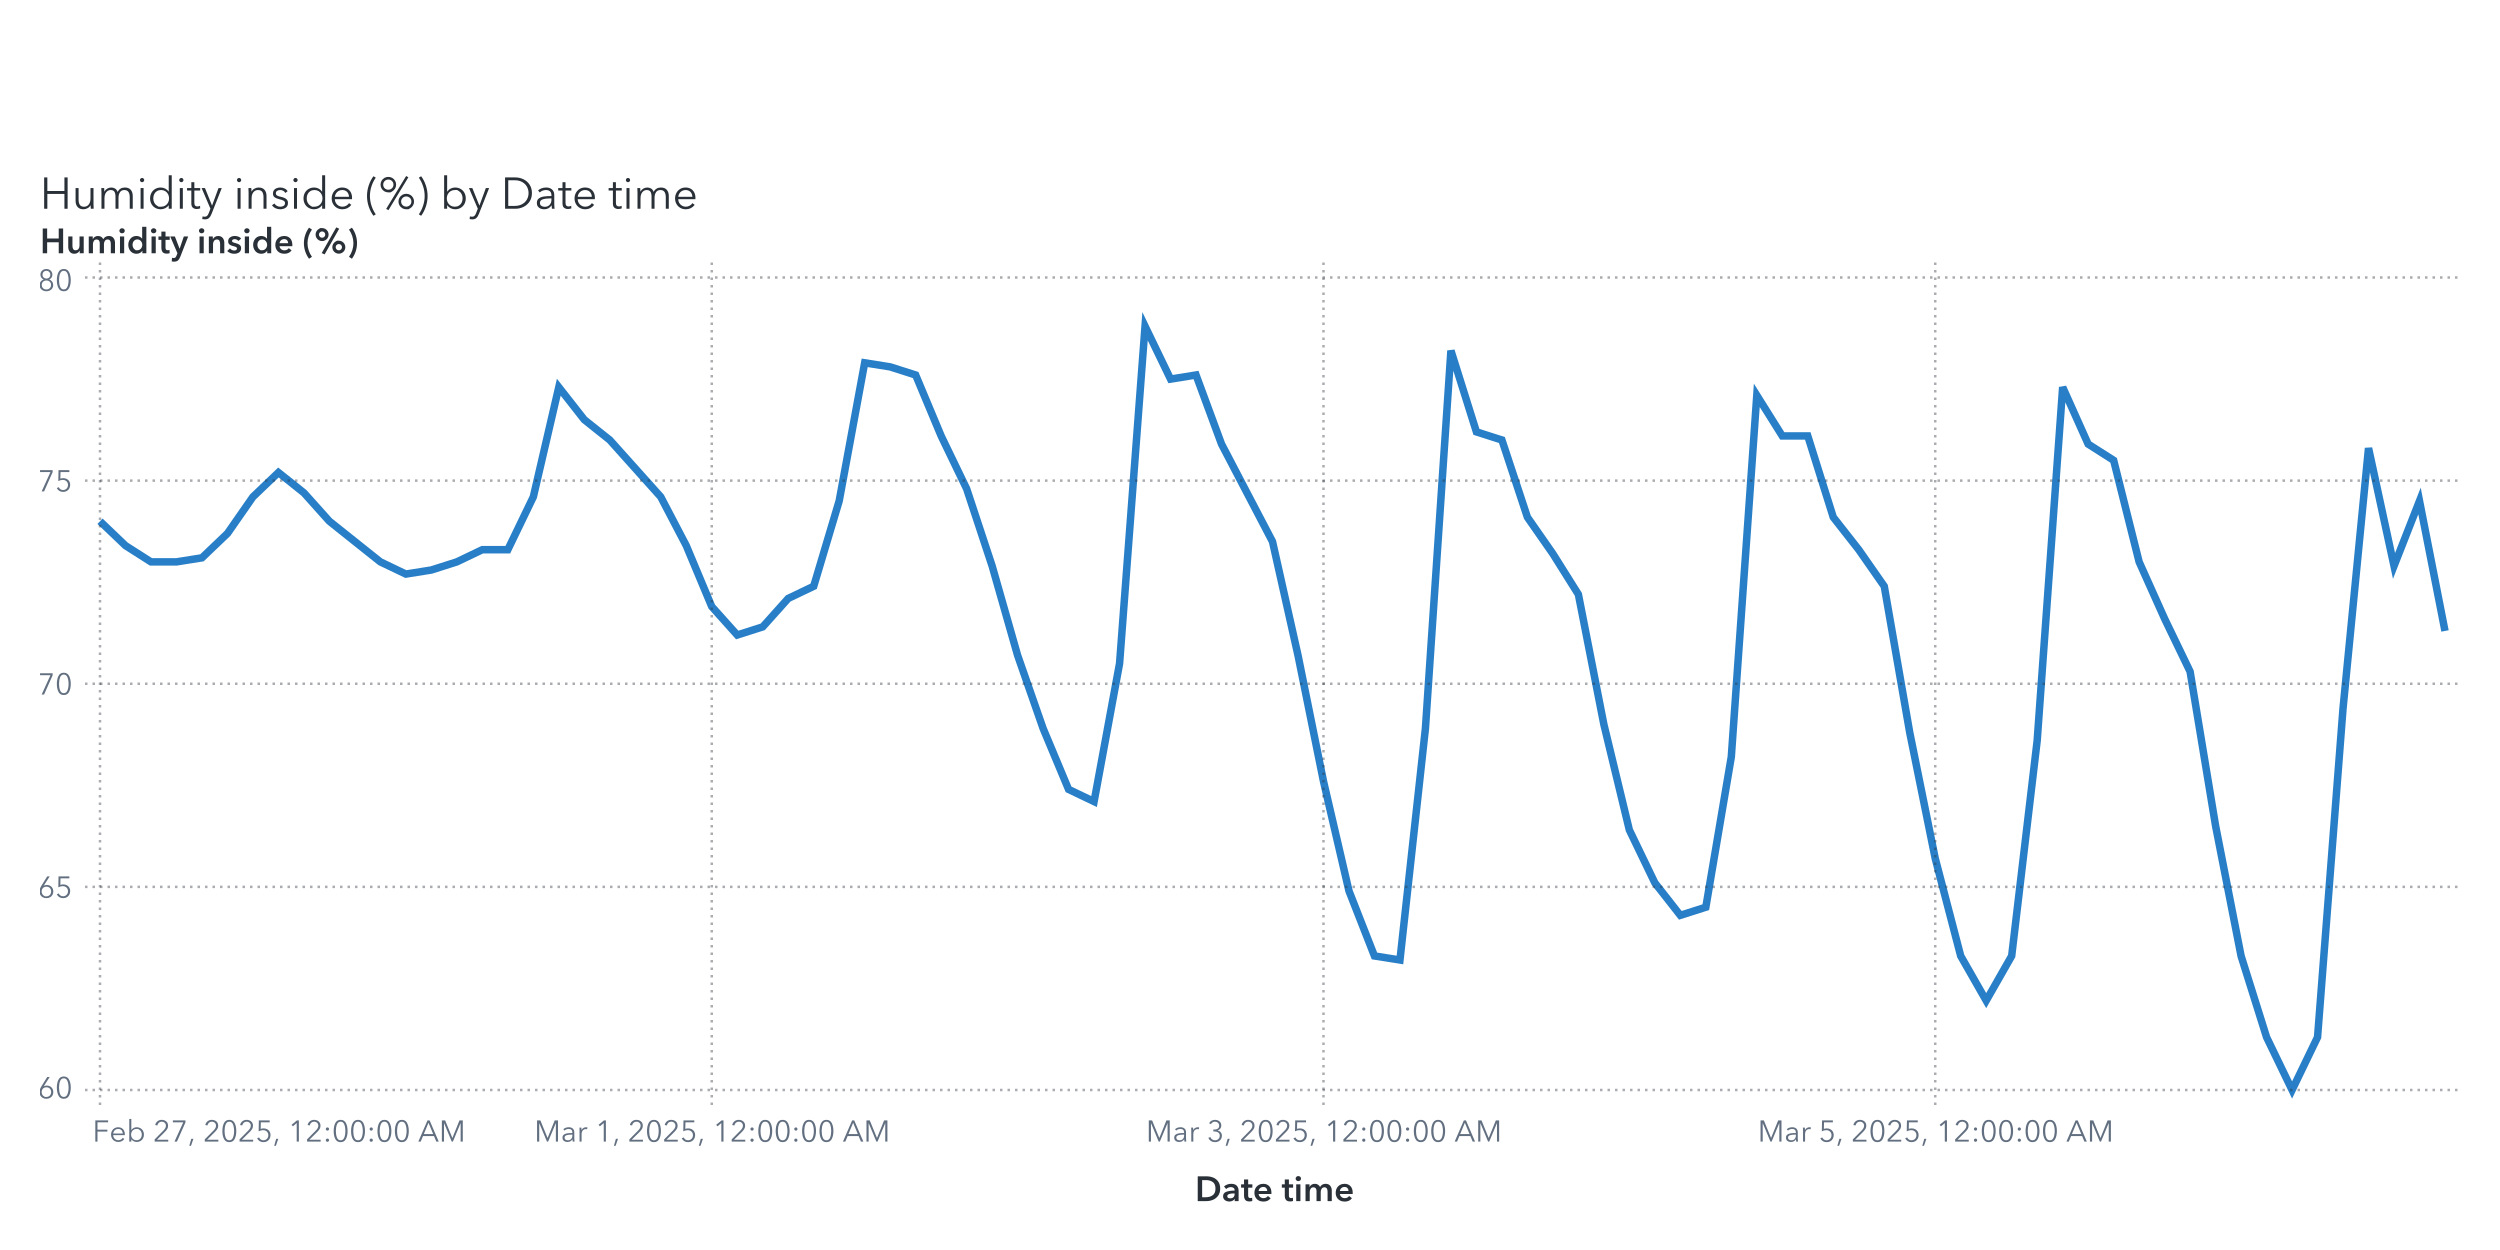
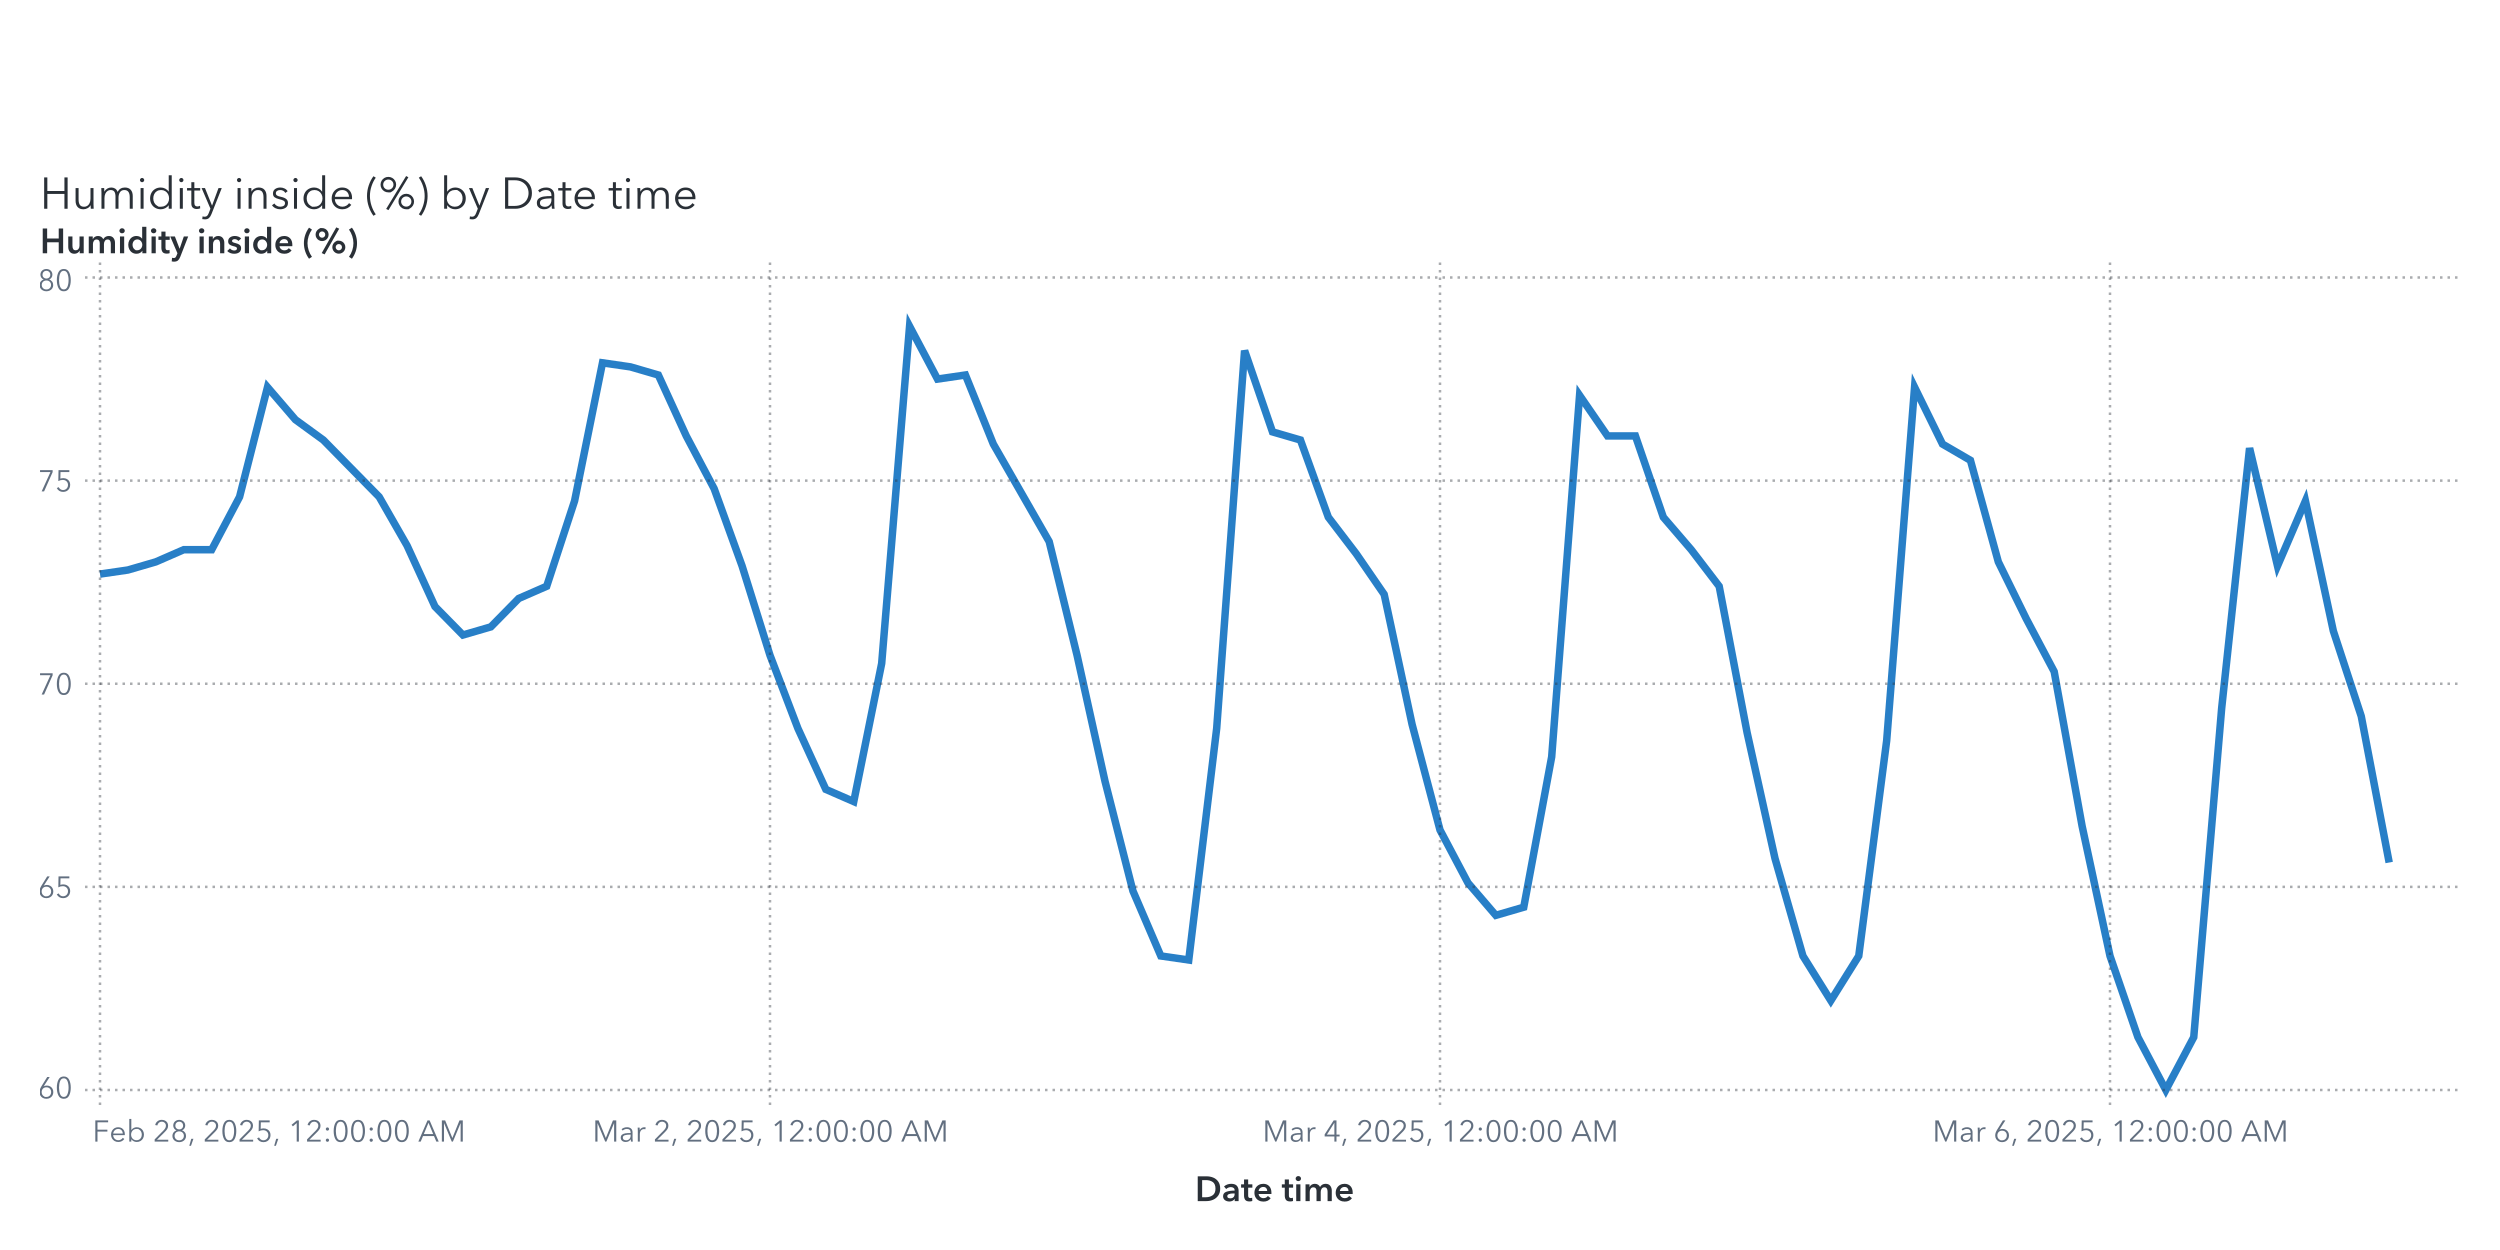
<svg xmlns="http://www.w3.org/2000/svg" xmlns:xlink="http://www.w3.org/1999/xlink" version="1.1" width="1000" height="500" viewBox="0 0 1000 500">
  <rect x="0" y="0" width="1000" height="500" fill="#ffffff">
</rect>
  <g>
    <rect x="0" y="0" rx="5" ry="5" width="1000.0" height="500.0" fill="#ffffff" opacity="0">
</rect>
    <rect x="0" y="0" rx="5" ry="5" width="1000.0" height="500.0" fill="#ffffff" opacity="0">
</rect>
    <rect x="0" y="0" rx="5" ry="5" width="1000.0" height="500.0" fill="#ffffff" opacity="0">
</rect>
    <rect x="0" y="50.0" rx="5" ry="5" width="1000.0" height="450.0" fill="#ffffff" opacity="0">
</rect>
    <g transform=" translate(16.0 -412.0)">
      <g transform="">
        <g fill="#2a3037" stroke="#2a3037" transform="translate(0 495.5) scale(0.0177 -0.0177)">
          <defs>
            <path id="g72/TT0" d="M94.0 708.0 L166.0 708.0 L166.0 401.0 L552.0 401.0 L552.0 708.0 L624.0 708.0 L624.0 0 L552.0 0 L552.0 335.0 L166.0 335.0 L166.0 0 L94.0 0 L94.0 708.0Z">
</path>
          </defs>
          <use x="0" y="0" xlink:href="#g72/TT0" />
          <defs>
            <path id="g117/TT0" d="M426.0 80.0 L424.0 80.0Q 405.0,40.0  359.5,14.0 T 264.0,-12.0 Q 177.0,-12.0  131.5,40.0 T 86.0,181.0  L86.0 468.0 L154.0 468.0 L154.0 209.0Q 154.0,130.0  182.5,87.5 T 281.0,45.0 Q 319.0,45.0  351.0,65.5 T 403.0,127.0 T 423.0,228.0  L423.0 468.0 L491.0 468.0 L491.0 103.0Q 491.0,43.0  495.0,0  L430.0 0Q 426.0,50.0  426.0,80.0 Z">
</path>
          </defs>
          <use x="718.0" y="0" xlink:href="#g117/TT0" />
          <defs>
            <path id="g109/TT0" d="M311.0 480.0Q 356.0,480.0  395.0,458.0 T 455.0,381.0 Q 479.0,429.0  521.0,454.5 T 619.0,480.0 Q 706.0,480.0  751.5,428.0 T 797.0,287.0  L797.0 0 L729.0 0 L729.0 259.0Q 729.0,423.0  608.0,423.0 Q 540.0,423.0  507.5,372.5 T 475.0,249.0  L475.0 0 L407.0 0 L407.0 273.0Q 407.0,347.0  382.5,385.0 T 294.0,423.0 Q 260.0,423.0  228.5,402.5 T 177.5,340.5 T 158.0,240.0  L158.0 0 L90.0 0 L90.0 365.0Q 90.0,425.0  86.0,468.0  L151.0 468.0Q 155.0,418.0  155.0,388.0  L157.0 388.0Q 178.0,429.0  219.5,454.5 T 311.0,480.0 Z">
</path>
          </defs>
          <use x="1299.0" y="0" xlink:href="#g109/TT0" />
          <defs>
            <path id="g105/TT0" d="M125.0 600.0Q 106.0,600.0  91.5,614.0 T 77.0,648.0 Q 77.0,668.0  91.5,682.0 T 125.0,696.0 Q 144.0,696.0  158.5,682.0 T 173.0,648.0 Q 173.0,628.0  158.5,614.0 T 125.0,600.0 Z M159.0 0 L91.0 0 L91.0 468.0 L159.0 468.0 L159.0 0Z">
</path>
          </defs>
          <use x="2182.0" y="0" xlink:href="#g105/TT0" />
          <defs>
            <path id="g100/TT0" d="M298.0 -12.0Q 227.0,-12.0  171.5,20.5 T 86.0,109.0 T 56.0,234.0 Q 56.0,303.0  86.0,359.0 T 171.5,447.5 T 298.0,480.0 Q 350.0,480.0  398.0,455.5 T 475.0,387.0  L477.0 387.0 L477.0 756.0 L545.0 756.0 L545.0 0 L477.0 0 L477.0 79.0 L475.0 79.0Q 446.0,36.0  398.0,12.0 T 298.0,-12.0 Z M305.0 46.0Q 357.0,46.0  398.0,70.5 T 462.0,138.0 T 485.0,234.0 Q 485.0,287.0  462.0,330.0 T 398.0,398.0 T 305.0,423.0 Q 250.0,423.0  210.0,398.0 T 149.0,330.0 T 128.0,234.0 Q 128.0,181.0  149.0,138.5 T 210.0,71.0 T 250.0,46.0 Z">
</path>
          </defs>
          <use x="2432.0" y="0" xlink:href="#g100/TT0" />
          <use x="3069.0" y="0" xlink:href="#g105/TT0" />
          <defs>
            <path id="g116/TT0" d="M169.0 411.0 L169.0 138.0Q 169.0,89.0  187.0,70.5 T 239.0,52.0 Q 268.0,52.0  298.0,67.0  L301.0 8.0Q 264.0,-6.0  221.0,-6.0 Q 173.0,-6.0  137.0,22.0 T 101.0,119.0  L101.0 411.0 L4.0 411.0 L4.0 468.0 L101.0 468.0 L101.0 600.0 L169.0 600.0 L169.0 468.0 L301.0 468.0 L301.0 411.0 L169.0 411.0Z">
</path>
          </defs>
          <use x="3319.0" y="0" xlink:href="#g116/TT0" />
          <defs>
            <path id="g121/TT0" d="M253.0 73.0 L398.0 468.0 L472.0 468.0 L239.0 -121.0Q 216.0,-180.0  182.5,-210.0 T 92.0,-240.0 Q 61.0,-240.0  31.0,-234.0  L38.0 -172.0Q 62.0,-180.0  88.0,-180.0 Q 121.0,-180.0  141.5,-159.5 T 178.0,-97.0  L216.0 1.0 L16.0 468.0 L92.0 468.0 L251.0 73.0 L253.0 73.0Z">
</path>
          </defs>
          <use x="3636.0" y="0" xlink:href="#g121/TT0" />
          <use x="4374.0" y="0" xlink:href="#g105/TT0" />
          <defs>
            <path id="g110/TT0" d="M155.0 388.0 L157.0 388.0Q 176.0,428.0  221.5,454.0 T 317.0,480.0 Q 404.0,480.0  449.5,428.0 T 495.0,287.0  L495.0 0 L427.0 0 L427.0 259.0Q 427.0,338.0  398.5,380.5 T 300.0,423.0 Q 262.0,423.0  230.0,402.5 T 178.0,341.0 T 158.0,240.0  L158.0 0 L90.0 0 L90.0 365.0Q 90.0,425.0  86.0,468.0  L151.0 468.0Q 155.0,418.0  155.0,388.0 Z">
</path>
          </defs>
          <use x="4624.0" y="0" xlink:href="#g110/TT0" />
          <defs>
            <path id="g115/TT0" d="M224.0 423.0Q 183.0,423.0  154.0,404.5 T 125.0,350.0 Q 125.0,318.0  151.0,300.0 T 237.0,270.0 Q 320.0,253.0  359.5,220.0 T 399.0,133.0 Q 399.0,59.0  347.5,23.5 T 223.0,-12.0 Q 167.0,-12.0  118.0,11.0 T 38.0,79.0  L92.0 119.0Q 111.0,87.0  146.5,66.5 T 222.0,46.0 Q 270.0,46.0  301.0,65.5 T 332.0,128.0 Q 332.0,163.0  299.5,182.0 T 194.0,218.0 Q 136.0,232.0  98.0,258.5 T 60.0,344.0 Q 60.0,411.0  108.5,445.5 T 227.0,480.0 Q 277.0,480.0  323.0,457.5 T 391.0,396.0  L339.0 357.0Q 324.0,387.0  293.0,405.0 T 224.0,423.0 Z">
</path>
          </defs>
          <use x="5205.0" y="0" xlink:href="#g115/TT0" />
          <use x="5649.0" y="0" xlink:href="#g105/TT0" />
          <use x="5899.0" y="0" xlink:href="#g100/TT0" />
          <defs>
            <path id="g101/TT0" d="M515.0 216.0 L127.0 216.0Q 128.0,169.0  150.5,130.5 T 212.0,69.0 T 298.0,46.0 Q 347.0,46.0  387.0,69.5 T 448.0,127.0  L499.0 87.0Q 421.0,-12.0  298.0,-12.0 Q 229.0,-12.0  174.0,20.0 T 87.5,108.0 T 56.0,234.0 Q 56.0,303.0  87.0,359.5 T 172.0,448.0 T 292.0,480.0 Q 363.0,480.0  413.5,449.5 T 490.0,366.0 T 516.0,248.0 Q 516.0,228.0  515.0,216.0 Z M292.0 423.0Q 248.0,423.0  211.5,402.0 T 153.0,345.5 T 128.0,270.0  L447.0 270.0Q 444.0,338.0  403.5,380.5 T 292.0,423.0 Z">
</path>
          </defs>
          <use x="6536.0" y="0" xlink:href="#g101/TT0" />
          <defs>
            <path id="g40/TT0" d="M230.0 -126.0 L178.0 -159.0Q 112.0,-72.0  72.0,46.0 T 32.0,288.0 Q 32.0,412.0  72.0,530.0 T 178.0,735.0  L230.0 702.0Q 170.0,618.0  134.0,509.0 T 98.0,288.0 Q 98.0,176.0  134.0,67.0 T 230.0,-126.0 Z">
</path>
          </defs>
          <use x="7358.0" y="0" xlink:href="#g40/TT0" />
          <defs>
            <path id="g37/TT0" d="M217.0 -31.0 L165.0 -4.0 L616.0 739.0 L667.0 712.0 L217.0 -31.0Z M214.0 370.0Q 165.0,370.0  125.0,393.5 T 61.5,457.0 T 38.0,545.0 Q 38.0,593.0  61.5,633.0 T 125.0,696.5 T 214.0,720.0 Q 263.0,720.0  303.0,696.5 T 366.5,633.0 T 390.0,545.0 Q 390.0,497.0  366.5,457.0 T 303.0,393.5 T 263.0,370.0 Z M214.0 660.0Q 166.0,660.0  132.0,627.0 T 98.0,545.0 Q 98.0,496.0  132.0,463.0 T 214.0,430.0 Q 262.0,430.0  296.0,463.0 T 330.0,545.0 Q 330.0,594.0  296.0,627.0 T 214.0,660.0 Z M619.0 -12.0Q 570.0,-12.0  530.0,11.5 T 466.5,75.0 T 443.0,163.0 Q 443.0,211.0  466.5,251.0 T 530.0,314.5 T 619.0,338.0 Q 668.0,338.0  708.0,314.5 T 771.5,251.0 T 795.0,163.0 Q 795.0,115.0  771.5,75.0 T 708.0,11.5 T 668.0,-12.0 Z M619.0 278.0Q 571.0,278.0  537.0,245.0 T 503.0,163.0 Q 503.0,114.0  537.0,81.0 T 619.0,48.0 Q 667.0,48.0  701.0,81.0 T 735.0,163.0 Q 735.0,212.0  701.0,245.0 T 619.0,278.0 Z">
</path>
          </defs>
          <use x="7658.0" y="0" xlink:href="#g37/TT0" />
          <defs>
            <path id="g41/TT0" d="M70.0 702.0 L122.0 735.0Q 188.0,648.0  228.0,530.0 T 268.0,288.0 Q 268.0,164.0  228.0,46.0 T 122.0,-159.0  L70.0 -126.0Q 130.0,-42.0  166.0,67.0 T 202.0,288.0 Q 202.0,400.0  166.0,509.0 T 70.0,702.0 Z">
</path>
          </defs>
          <use x="8491.0" y="0" xlink:href="#g41/TT0" />
          <defs>
            <path id="g98/TT0" d="M160.0 0 L92.0 0 L92.0 756.0 L160.0 756.0 L160.0 387.0 L162.0 387.0Q 191.0,431.0  239.0,455.5 T 339.0,480.0 Q 410.0,480.0  465.5,447.5 T 551.0,359.0 T 581.0,234.0 Q 581.0,165.0  551.0,109.0 T 465.5,20.5 T 339.0,-12.0 Q 287.0,-12.0  239.0,12.0 T 162.0,79.0  L160.0 79.0 L160.0 0Z M332.0 423.0Q 280.0,423.0  239.0,398.0 T 175.0,330.0 T 152.0,234.0 Q 152.0,181.0  175.0,138.0 T 239.0,70.5 T 332.0,46.0 Q 387.0,46.0  427.0,71.0 T 488.0,138.5 T 509.0,234.0 Q 509.0,287.0  488.0,330.0 T 427.0,398.0 T 387.0,423.0 Z">
</path>
          </defs>
          <use x="9041.0" y="0" xlink:href="#g98/TT0" />
          <use x="9678.0" y="0" xlink:href="#g121/TT0" />
          <defs>
            <path id="g68/TT0" d="M329.0 708.0Q 421.0,708.0  507.0,667.5 T 647.0,546.5 T 701.0,354.0 Q 701.0,242.0  647.0,161.5 T 507.0,40.5 T 329.0,0  L94.0 0 L94.0 708.0 L329.0 708.0Z M309.0 64.0Q 411.0,64.0  482.5,105.0 T 589.5,212.0 T 625.0,354.0 Q 625.0,430.0  589.5,496.0 T 482.5,603.0 T 309.0,644.0  L166.0 644.0 L166.0 64.0 L309.0 64.0Z">
</path>
          </defs>
          <use x="10416.0" y="0" xlink:href="#g68/TT0" />
          <defs>
            <path id="g97/TT0" d="M260.0 423.0Q 220.0,423.0  183.0,408.0 T 121.0,368.0  L83.0 413.0Q 113.0,443.0  161.0,461.5 T 267.0,480.0 Q 347.0,480.0  398.0,436.0 T 449.0,310.0  L449.0 105.0Q 449.0,42.0  457.0,0  L396.0 0Q 389.0,40.0  389.0,76.0  L387.0 76.0Q 355.0,30.0  314.5,9.0 T 217.0,-12.0 Q 178.0,-12.0  141.0,2.5 T 79.5,49.0 T 55.0,130.0 Q 55.0,198.0  99.0,232.0 T 212.5,276.5 T 385.0,287.0  L385.0 302.0Q 385.0,362.0  353.0,392.5 T 260.0,423.0 Z M125.0 133.0Q 125.0,87.0  157.0,65.5 T 235.0,44.0 Q 304.0,44.0  344.5,89.0 T 385.0,199.0  L385.0 234.0 L365.0 234.0Q 259.0,234.0  192.0,213.5 T 125.0,133.0 Z">
</path>
          </defs>
          <use x="11173.0" y="0" xlink:href="#g97/TT0" />
          <use x="11707.0" y="0" xlink:href="#g116/TT0" />
          <use x="12024.0" y="0" xlink:href="#g101/TT0" />
          <use x="12846.0" y="0" xlink:href="#g116/TT0" />
          <use x="13163.0" y="0" xlink:href="#g105/TT0" />
          <use x="13413.0" y="0" xlink:href="#g109/TT0" />
          <use x="14296.0" y="0" xlink:href="#g101/TT0" />
        </g>
        <text x="0" y="495.5" font-size="13.3pt" font-family="Avenir Next for SAS" fill="#2a3037" opacity="0">
Humidity inside (%) by Date time</text>
      </g>
    </g>
    <g transform=" translate(16.0 -16.0)">
      <defs>
        <clipPath id="ClipPath0">
          <rect x="18" y="118" width="953" height="340">
</rect>
        </clipPath>
      </defs>
      <g clip-path="url(#ClipPath0)">
        <defs>
          <clipPath id="ClipPath1">
            <rect x="18" y="120" width="951" height="338">
</rect>
          </clipPath>
        </defs>
        <g clip-path="url(#ClipPath1)">
-           <polyline id="Polyline_6" points="24.0,224.5  34.2,234.25  44.39,240.75  54.59,240.75  64.78,239.13  74.98,229.38  85.17,214.75  95.37,205.0  105.57,213.13  115.76,224.5  125.96,232.63  136.15,240.75  146.35,245.63  156.54,244.0  166.74,240.75  176.93,235.88  187.13,235.88  197.33,214.75  207.52,170.88  217.72,183.88  227.91,192.0  238.11,203.38  248.3,214.75  258.5,234.25  268.7,258.63  278.89,270.0  289.09,266.75  299.28,255.38  309.48,250.5  319.67,216.38  329.87,161.13  340.07,162.75  350.26,166.0  360.46,190.38  370.65,211.5  380.85,242.38  391.04,278.13  401.24,307.38  411.43,331.75  421.63,336.63  431.83,281.38  442.02,146.5  452.22,167.63  462.41,166.0  472.61,193.63  482.8,213.13  493.0,232.63  503.2,278.13  513.39,328.5  523.59,372.38  533.78,398.38  543.98,400.0  554.17,307.38  564.37,156.25  574.57,188.75  584.76,192.0  594.96,222.88  605.15,237.5  615.35,253.75  625.54,305.75  635.74,348.0  645.93,369.13  656.13,382.13  666.33,378.88  676.52,318.75  686.72,174.13  696.91,190.38  707.11,190.38  717.3,222.88  727.5,235.88  737.7,250.5  747.89,309.0  758.09,359.38  768.28,398.38  778.48,416.25  788.67,398.38  798.87,312.25  809.07,170.88  819.26,193.63  829.46,200.13  839.65,240.75  849.85,263.5  860.04,284.63  870.24,346.38  880.43,398.38  890.63,430.88  900.83,452.0  911.02,430.88  921.22,299.25  931.41,195.25  941.61,242.38  951.8,216.38  962.0,268.38 " fill="none" stroke="#287fc7" stroke-width="3.0">
+           <polyline id="Polyline_6" points="24.0,245.63  35.17,244.0  46.33,240.75  57.5,235.88  68.67,235.88  79.83,214.75  91.0,170.88  102.17,183.88  113.33,192.0  124.5,203.38  135.67,214.75  146.83,234.25  158.0,258.63  169.17,270.0  180.33,266.75  191.5,255.38  202.67,250.5  213.83,216.38  225.0,161.13  236.17,162.75  247.33,166.0  258.5,190.38  269.67,211.5  280.83,242.38  292.0,278.13  303.17,307.38  314.33,331.75  325.5,336.63  336.67,281.38  347.83,146.5  359.0,167.63  370.17,166.0  381.33,193.63  392.5,213.13  403.67,232.63  414.83,278.13  426.0,328.5  437.17,372.38  448.33,398.38  459.5,400.0  470.67,307.38  481.83,156.25  493.0,188.75  504.17,192.0  515.33,222.88  526.5,237.5  537.67,253.75  548.83,305.75  560.0,348.0  571.17,369.13  582.33,382.13  593.5,378.88  604.67,318.75  615.83,174.13  627.0,190.38  638.17,190.38  649.33,222.88  660.5,235.88  671.67,250.5  682.83,309.0  694.0,359.38  705.17,398.38  716.33,416.25  727.5,398.38  738.67,312.25  749.83,170.88  761.0,193.63  772.17,200.13  783.33,240.75  794.5,263.5  805.67,284.63  816.83,346.38  828.0,398.38  839.17,430.88  850.33,452.0  861.5,430.88  872.67,299.25  883.83,195.25  895.0,242.38  906.17,216.38  917.33,268.38  928.5,302.5  939.67,361.0 " fill="none" stroke="#287fc7" stroke-width="3.0">
</polyline>
        </g>
        <path d="M18.0 452.0L969.0 452.0" stroke="#2a3037" stroke-dasharray="1,2" fill="none" opacity="0.4">
</path>
        <path d="M18.0 370.75L969.0 370.75" stroke="#2a3037" stroke-dasharray="1,2" fill="none" opacity="0.4">
</path>
        <path d="M18.0 289.5L969.0 289.5" stroke="#2a3037" stroke-dasharray="1,2" fill="none" opacity="0.4">
</path>
        <path d="M18.0 208.25L969.0 208.25" stroke="#2a3037" stroke-dasharray="1,2" fill="none" opacity="0.4">
</path>
        <path d="M18.0 127.0L969.0 127.0" stroke="#2a3037" stroke-dasharray="1,2" fill="none" opacity="0.4">
</path>
        <path d="M24.0 458.0L24.0 120.0" stroke="#2a3037" stroke-dasharray="1,2" fill="none" opacity="0.4">
</path>
-         <path d="M268.7 458.0L268.7 120.0" stroke="#2a3037" stroke-dasharray="1,2" fill="none" opacity="0.4">
- </path>
-         <path d="M513.39 458.0L513.39 120.0" stroke="#2a3037" stroke-dasharray="1,2" fill="none" opacity="0.4">
- </path>
-         <path d="M758.09 458.0L758.09 120.0" stroke="#2a3037" stroke-dasharray="1,2" fill="none" opacity="0.4">
+         <path d="M292.0 458.0L292.0 120.0" stroke="#2a3037" stroke-dasharray="1,2" fill="none" opacity="0.4">
+ </path>
+         <path d="M560.0 458.0L560.0 120.0" stroke="#2a3037" stroke-dasharray="1,2" fill="none" opacity="0.4">
+ </path>
+         <path d="M828.0 458.0L828.0 120.0" stroke="#2a3037" stroke-dasharray="1,2" fill="none" opacity="0.4">
</path>
      </g>
      <defs>
        <clipPath id="ClipPath2">
          <rect x="0" y="121" width="18" height="337">
</rect>
        </clipPath>
      </defs>
      <g clip-path="url(#ClipPath2)">
        <g fill="#626f80" stroke="#626f80" transform="translate(-0.92 455.3) scale(0.012 -0.012)">
          <defs>
            <path id="g54/TT0" d="M203.0 397.0Q 218.0,409.0  247.0,416.0 T 304.0,423.0 Q 365.0,423.0  414.5,395.5 T 492.0,318.0 T 520.0,205.0 Q 520.0,140.0  490.5,89.5 T 408.5,10.5 T 290.0,-18.0 Q 224.0,-18.0  171.5,10.5 T 89.5,89.5 T 60.0,205.0 Q 60.0,255.0  77.0,301.5 T 124.0,397.0  L317.0 708.0 L400.0 708.0 L201.0 399.0 L203.0 397.0Z M290.0 43.0Q 336.0,43.0  372.0,64.0 T 428.0,122.0 T 448.0,205.0 Q 448.0,275.0  405.0,320.0 T 290.0,365.0 Q 218.0,365.0  175.0,320.0 T 132.0,205.0 Q 132.0,159.0  152.0,122.0 T 208.0,64.0 T 244.0,43.0 Z">
</path>
          </defs>
          <use x="0" y="0" xlink:href="#g54/TT0" />
          <defs>
            <path id="g48/TT0" d="M522.0 353.0Q 522.0,195.0  467.0,88.5 T 290.0,-18.0 Q 167.0,-18.0  112.5,88.5 T 58.0,353.0 Q 58.0,512.0  112.5,619.0 T 290.0,726.0 Q 412.0,726.0  467.0,618.5 T 522.0,353.0 Z M131.0 353.0Q 131.0,226.0  167.5,135.0 T 290.0,44.0 Q 375.0,44.0  412.0,135.5 T 449.0,353.0 Q 449.0,480.0  412.0,572.5 T 290.0,665.0 Q 204.0,665.0  167.5,573.0 T 131.0,353.0 Z">
</path>
          </defs>
          <use x="580.0" y="0" xlink:href="#g48/TT0" />
        </g>
-         <text id="Text_101" x="13.0" y="455.3" font-size="9.0pt" font-family="Avenir Next for SAS" fill="#626f80" text-anchor="end" opacity="0">
+         <text id="Text_91" x="13.0" y="455.3" font-size="9.0pt" font-family="Avenir Next for SAS" fill="#626f80" text-anchor="end" opacity="0">
60</text>
        <g fill="#626f80" stroke="#626f80" transform="translate(-0.92 375.05) scale(0.012 -0.012)">
          <use x="0" y="0" xlink:href="#g54/TT0" />
          <defs>
            <path id="g53/TT0" d="M180.0 644.0 L175.0 425.0Q 219.0,441.0  273.0,441.0 Q 339.0,441.0  391.5,413.0 T 473.5,334.5 T 503.0,219.0 Q 503.0,151.0  473.5,97.0 T 390.5,12.5 T 268.0,-18.0 Q 194.0,-18.0  140.0,16.0 T 56.0,111.0  L121.0 140.0Q 140.0,96.0  179.0,70.0 T 264.0,44.0 Q 311.0,44.0  349.0,66.0 T 408.5,126.5 T 430.0,212.0 Q 430.0,289.0  380.5,335.5 T 254.0,382.0 Q 180.0,382.0  107.0,343.0  L114.0 708.0 L475.0 708.0 L475.0 644.0 L180.0 644.0Z">
</path>
          </defs>
          <use x="580.0" y="0" xlink:href="#g53/TT0" />
        </g>
-         <text id="Text_102" x="13.0" y="375.05" font-size="9.0pt" font-family="Avenir Next for SAS" fill="#626f80" text-anchor="end" opacity="0">
+         <text id="Text_92" x="13.0" y="375.05" font-size="9.0pt" font-family="Avenir Next for SAS" fill="#626f80" text-anchor="end" opacity="0">
65</text>
        <g fill="#626f80" stroke="#626f80" transform="translate(-0.92 293.8) scale(0.012 -0.012)">
          <defs>
            <path id="g55/TT0" d="M498.0 642.0 L213.0 0 L132.0 0 L425.0 644.0 L78.0 644.0 L78.0 708.0 L498.0 708.0 L498.0 642.0Z">
</path>
          </defs>
          <use x="0" y="0" xlink:href="#g55/TT0" />
          <use x="580.0" y="0" xlink:href="#g48/TT0" />
        </g>
-         <text id="Text_103" x="13.0" y="293.8" font-size="9.0pt" font-family="Avenir Next for SAS" fill="#626f80" text-anchor="end" opacity="0">
+         <text id="Text_93" x="13.0" y="293.8" font-size="9.0pt" font-family="Avenir Next for SAS" fill="#626f80" text-anchor="end" opacity="0">
70</text>
        <g fill="#626f80" stroke="#626f80" transform="translate(-0.92 212.55) scale(0.012 -0.012)">
          <use x="0" y="0" xlink:href="#g55/TT0" />
          <use x="580.0" y="0" xlink:href="#g53/TT0" />
        </g>
-         <text id="Text_104" x="13.0" y="212.55" font-size="9.0pt" font-family="Avenir Next for SAS" fill="#626f80" text-anchor="end" opacity="0">
+         <text id="Text_94" x="13.0" y="212.55" font-size="9.0pt" font-family="Avenir Next for SAS" fill="#626f80" text-anchor="end" opacity="0">
75</text>
        <g fill="#626f80" stroke="#626f80" transform="translate(-0.92 132.3) scale(0.012 -0.012)">
          <defs>
            <path id="g56/TT0" d="M517.0 186.0Q 517.0,126.0  486.0,79.5 T 403.0,7.5 T 290.0,-18.0 Q 229.0,-18.0  177.0,7.5 T 94.0,79.5 T 63.0,186.0 Q 63.0,256.0  100.5,306.5 T 197.0,375.0  L197.0 377.0Q 150.0,393.0  120.0,437.5 T 90.0,537.0 Q 90.0,593.0  117.0,636.0 T 190.0,702.5 T 290.0,726.0 Q 344.0,726.0  390.0,702.5 T 463.0,636.0 T 490.0,537.0 Q 490.0,482.0  460.0,437.5 T 383.0,377.0  L383.0 375.0Q 442.0,358.0  479.5,307.0 T 517.0,186.0 Z M290.0 406.0Q 345.0,406.0  382.5,442.0 T 420.0,533.0 Q 420.0,590.0  383.0,627.5 T 290.0,665.0 Q 234.0,665.0  197.0,627.5 T 160.0,533.0 Q 160.0,478.0  197.5,442.0 T 290.0,406.0 Z M290.0 43.0Q 359.0,43.0  402.0,86.0 T 445.0,194.0 Q 445.0,258.0  402.0,300.0 T 290.0,342.0 Q 221.0,342.0  178.0,300.0 T 135.0,194.0 Q 135.0,129.0  178.0,86.0 T 290.0,43.0 Z">
</path>
          </defs>
          <use x="0" y="0" xlink:href="#g56/TT0" />
          <use x="580.0" y="0" xlink:href="#g48/TT0" />
        </g>
-         <text id="Text_105" x="13.0" y="132.3" font-size="9.0pt" font-family="Avenir Next for SAS" fill="#626f80" text-anchor="end" opacity="0">
+         <text id="Text_95" x="13.0" y="132.3" font-size="9.0pt" font-family="Avenir Next for SAS" fill="#626f80" text-anchor="end" opacity="0">
80</text>
      </g>
      <g fill="#2a3037" stroke="#2a3037" transform="translate(0 117.31) scale(0.014 -0.014)">
        <defs>
          <path id="g72/TT1" d="M78.0 708.0 L204.0 708.0 L204.0 422.0 L535.0 422.0 L535.0 708.0 L661.0 708.0 L661.0 0 L535.0 0 L535.0 314.0 L204.0 314.0 L204.0 0 L78.0 0 L78.0 708.0Z">
</path>
        </defs>
        <use x="0" y="0" xlink:href="#g72/TT1" />
        <defs>
          <path id="g117/TT1" d="M396.0 0 L396.0 77.0 L394.0 77.0Q 377.0,39.0  336.5,12.5 T 245.0,-14.0 Q 157.0,-14.0  112.5,42.5 T 68.0,180.0  L68.0 480.0 L188.0 480.0 L188.0 214.0Q 188.0,86.0  278.0,86.0 Q 332.0,86.0  361.0,124.5 T 390.0,216.0  L390.0 480.0 L510.0 480.0 L510.0 0 L396.0 0Z">
</path>
        </defs>
        <use x="739.0" y="0" xlink:href="#g117/TT1" />
        <defs>
          <path id="g109/TT1" d="M822.0 300.0 L822.0 0 L702.0 0 L702.0 266.0Q 702.0,394.0  612.0,394.0 Q 560.0,394.0  533.0,354.5 T 506.0,262.0  L506.0 0 L386.0 0 L386.0 290.0Q 386.0,337.0  363.5,365.5 T 297.0,394.0 Q 246.0,394.0  219.0,355.5 T 192.0,264.0  L192.0 0 L72.0 0 L72.0 480.0 L186.0 480.0 L186.0 403.0 L188.0 403.0Q 205.0,442.0  244.0,468.0 T 337.0,494.0 Q 390.0,494.0  428.0,470.0 T 487.0,403.0 Q 511.0,447.0  551.5,470.5 T 645.0,494.0 Q 733.0,494.0  777.5,437.5 T 822.0,300.0 Z">
</path>
        </defs>
        <use x="1321.0" y="0" xlink:href="#g109/TT1" />
        <defs>
          <path id="g105/TT1" d="M133.0 715.0Q 166.0,715.0  188.5,694.5 T 211.0,643.0 Q 211.0,612.0  188.5,591.5 T 133.0,571.0 Q 101.0,571.0  79.0,592.5 T 57.0,643.0 Q 57.0,672.0  79.0,693.5 T 133.0,715.0 Z M74.0 480.0 L194.0 480.0 L194.0 0 L74.0 0 L74.0 480.0Z">
</path>
        </defs>
        <use x="2211.0" y="0" xlink:href="#g105/TT1" />
        <defs>
          <path id="g100/TT1" d="M446.0 0 L446.0 72.0 L444.0 72.0Q 420.0,31.0  375.0,8.5 T 279.0,-14.0 Q 208.0,-14.0  154.5,20.5 T 72.0,113.5 T 43.0,242.0 Q 43.0,312.0  73.0,370.0 T 156.0,461.0 T 276.0,494.0 Q 377.0,494.0  437.0,419.0  L440.0 419.0 L440.0 756.0 L560.0 756.0 L560.0 0 L446.0 0Z M303.0 86.0Q 345.0,86.0  377.0,108.5 T 426.5,166.5 T 444.0,240.0 Q 444.0,278.0  426.5,314.5 T 377.0,373.5 T 303.0,396.0 Q 259.0,396.0  227.5,374.0 T 180.5,316.5 T 165.0,242.0 Q 165.0,203.0  180.5,167.0 T 227.5,108.5 T 259.0,86.0 Z">
</path>
        </defs>
        <use x="2479.0" y="0" xlink:href="#g100/TT1" />
        <use x="3113.0" y="0" xlink:href="#g105/TT1" />
        <defs>
          <path id="g116/TT1" d="M3.0 480.0 L87.0 480.0 L87.0 619.0 L205.0 619.0 L205.0 480.0 L325.0 480.0 L325.0 384.0 L205.0 384.0 L205.0 161.0Q 205.0,125.0  218.0,106.0 T 268.0,87.0 Q 299.0,87.0  319.0,97.0  L323.0 3.0Q 289.0,-10.0  243.0,-10.0 Q 155.0,-10.0  121.0,35.5 T 87.0,160.0  L87.0 384.0 L3.0 384.0 L3.0 480.0Z">
</path>
        </defs>
        <use x="3381.0" y="0" xlink:href="#g116/TT1" />
        <defs>
          <path id="g121/TT1" d="M133.0 480.0 L267.0 131.0 L269.0 131.0 L388.0 480.0 L513.0 480.0 L286.0 -103.0Q 258.0,-174.0  218.5,-207.0 T 104.0,-240.0 Q 71.0,-240.0  42.0,-233.0  L52.0 -129.0Q 74.0,-136.0  97.0,-136.0 Q 133.0,-136.0  149.0,-119.5 T 182.0,-61.0  L206.0 0 L0 480.0 L133.0 480.0Z">
</path>
        </defs>
        <use x="3721.0" y="0" xlink:href="#g121/TT1" />
        <use x="4484.0" y="0" xlink:href="#g105/TT1" />
        <defs>
          <path id="g110/TT1" d="M186.0 480.0 L186.0 403.0 L188.0 403.0Q 205.0,441.0  245.5,467.5 T 337.0,494.0 Q 425.0,494.0  469.5,437.5 T 514.0,300.0  L514.0 0 L394.0 0 L394.0 266.0Q 394.0,394.0  304.0,394.0 Q 250.0,394.0  221.0,355.5 T 192.0,264.0  L192.0 0 L72.0 0 L72.0 480.0 L186.0 480.0Z">
</path>
        </defs>
        <use x="4752.0" y="0" xlink:href="#g110/TT1" />
        <defs>
          <path id="g115/TT1" d="M230.0 404.0Q 198.0,404.0  175.5,391.0 T 153.0,352.0 Q 153.0,327.0  176.0,315.0 T 257.0,289.0 Q 325.0,273.0  368.5,241.0 T 412.0,146.0 Q 412.0,64.0  355.5,25.0 T 212.0,-14.0 Q 155.0,-14.0  102.0,7.0 T 15.0,65.0  L94.0 139.0Q 114.0,112.0  146.5,95.5 T 217.0,79.0 Q 248.0,79.0  271.0,93.0 T 294.0,136.0 Q 294.0,164.0  269.5,177.5 T 184.0,205.0 Q 119.0,221.0  80.5,250.5 T 42.0,341.0 Q 42.0,416.0  98.0,455.0 T 233.0,494.0 Q 287.0,494.0  336.0,475.0 T 413.0,421.0  L335.0 352.0Q 318.0,374.0  290.0,389.0 T 230.0,404.0 Z">
</path>
        </defs>
        <use x="5334.0" y="0" xlink:href="#g115/TT1" />
        <use x="5778.0" y="0" xlink:href="#g105/TT1" />
        <use x="6046.0" y="0" xlink:href="#g100/TT1" />
        <defs>
          <path id="g101/TT1" d="M529.0 202.0 L164.0 202.0Q 168.0,152.0  208.0,118.0 T 301.0,84.0 Q 384.0,84.0  428.0,146.0  L508.0 82.0Q 437.0,-14.0  302.0,-14.0 Q 228.0,-14.0  169.5,16.5 T 77.5,104.0 T 44.0,237.0 Q 44.0,313.0  77.0,371.5 T 168.0,462.0 T 298.0,494.0 Q 402.0,494.0  466.0,427.0 T 530.0,234.0 Q 530.0,213.0  529.0,202.0 Z M297.0 404.0Q 244.0,404.0  206.0,371.0 T 164.0,288.0  L410.0 288.0Q 410.0,338.0  381.0,371.0 T 297.0,404.0 Z">
</path>
        </defs>
        <use x="6680.0" y="0" xlink:href="#g101/TT1" />
        <defs>
          <path id="g40/TT1" d="M182.0 732.0 L266.0 677.0Q 206.0,593.0  172.5,492.0 T 139.0,288.0 Q 139.0,185.0  172.5,84.0 T 266.0,-101.0  L182.0 -156.0Q 112.0,-60.0  74.0,54.0 T 36.0,288.0 Q 36.0,408.0  74.0,522.0 T 182.0,732.0 Z">
</path>
        </defs>
        <use x="7504.0" y="0" xlink:href="#g40/TT1" />
        <defs>
          <path id="g37/TT1" d="M631.0 740.0 L714.0 702.0 L298.0 -32.0 L215.0 6.0 L631.0 740.0Z M226.0 720.0Q 277.0,720.0  319.5,695.0 T 387.0,627.5 T 412.0,534.0 Q 412.0,483.0  387.0,440.5 T 319.5,373.0 T 226.0,348.0 Q 175.0,348.0  132.5,373.0 T 65.0,440.5 T 40.0,534.0 Q 40.0,585.0  65.0,627.5 T 132.5,695.0 T 175.0,720.0 Z M226.0 624.0Q 189.0,624.0  162.5,598.0 T 136.0,534.0 Q 136.0,497.0  162.5,470.5 T 226.0,444.0 Q 264.0,444.0  290.0,470.5 T 316.0,534.0 Q 316.0,572.0  290.0,598.0 T 226.0,624.0 Z M704.0 360.0Q 755.0,360.0  797.5,335.0 T 865.0,267.5 T 890.0,174.0 Q 890.0,123.0  865.0,80.5 T 797.5,13.0 T 704.0,-12.0 Q 653.0,-12.0  610.5,13.0 T 543.0,80.5 T 518.0,174.0 Q 518.0,225.0  543.0,267.5 T 610.5,335.0 T 653.0,360.0 Z M704.0 264.0Q 667.0,264.0  640.5,238.0 T 614.0,174.0 Q 614.0,137.0  640.5,110.5 T 704.0,84.0 Q 742.0,84.0  768.0,110.5 T 794.0,174.0 Q 794.0,212.0  768.0,238.0 T 704.0,264.0 Z">
</path>
        </defs>
        <use x="7834.0" y="0" xlink:href="#g37/TT1" />
        <defs>
          <path id="g41/TT1" d="M148.0 -156.0 L64.0 -101.0Q 124.0,-17.0  157.5,84.0 T 191.0,288.0 Q 191.0,391.0  157.5,492.0 T 64.0,677.0  L148.0 732.0Q 218.0,636.0  256.0,522.0 T 294.0,288.0 Q 294.0,168.0  256.0,54.0 T 148.0,-156.0 Z">
</path>
        </defs>
        <use x="8764.0" y="0" xlink:href="#g41/TT1" />
      </g>
-       <text id="Text_106" x="0" y="117.31" font-size="10.5pt" font-family="Avenir Next for SAS" font-weight="bold" fill="#2a3037" text-anchor="start" opacity="0">
+       <text id="Text_96" x="0" y="117.31" font-size="10.5pt" font-family="Avenir Next for SAS" font-weight="bold" fill="#2a3037" text-anchor="start" opacity="0">
Humidity inside (%)</text>
      <defs>
        <clipPath id="ClipPath3">
          <rect x="18" y="458" width="950" height="42">
</rect>
        </clipPath>
      </defs>
      <g clip-path="url(#ClipPath3)">
        <g fill="#626f80" stroke="#626f80" transform="translate(21.0 472.65) scale(0.012 -0.012)">
          <defs>
            <path id="g70/TT0" d="M166.0 0 L94.0 0 L94.0 708.0 L521.0 708.0 L521.0 644.0 L166.0 644.0 L166.0 398.0 L496.0 398.0 L496.0 335.0 L166.0 335.0 L166.0 0Z">
</path>
          </defs>
          <use x="0" y="0" xlink:href="#g70/TT0" />
          <use x="562.0" y="0" xlink:href="#g101/TT0" />
          <use x="1134.0" y="0" xlink:href="#g98/TT0" />
          <defs>
            <path id="g50/TT0" d="M51.0 0 L51.0 75.0 L341.0 368.0Q 380.0,408.0  403.0,447.0 T 426.0,530.0 Q 426.0,590.0  385.5,627.5 T 286.0,665.0 Q 230.0,665.0  191.0,630.0 T 140.0,539.0  L69.0 553.0Q 84.0,629.0  144.0,677.5 T 286.0,726.0 Q 344.0,726.0  392.5,703.5 T 470.0,637.0 T 499.0,531.0 Q 499.0,469.0  470.0,421.5 T 384.0,317.0  L129.0 64.0 L504.0 64.0 L504.0 0 L51.0 0Z">
</path>
          </defs>
          <use x="2021.0" y="0" xlink:href="#g50/TT0" />
-           <use x="2601.0" y="0" xlink:href="#g55/TT0" />
+           <use x="2601.0" y="0" xlink:href="#g56/TT0" />
          <defs>
            <path id="g44/TT0" d="M102.0 -140.0 L45.0 -140.0 L112.0 95.0 L183.0 95.0 L102.0 -140.0Z">
</path>
          </defs>
          <use x="3181.0" y="0" xlink:href="#g44/TT0" />
          <use x="3691.0" y="0" xlink:href="#g50/TT0" />
          <use x="4271.0" y="0" xlink:href="#g48/TT0" />
          <use x="4851.0" y="0" xlink:href="#g50/TT0" />
          <use x="5431.0" y="0" xlink:href="#g53/TT0" />
          <use x="6011.0" y="0" xlink:href="#g44/TT0" />
          <defs>
            <path id="g49/TT0" d="M358.0 0 L286.0 0 L286.0 619.0 L158.0 510.0 L114.0 560.0 L294.0 708.0 L358.0 708.0 L358.0 0Z">
</path>
          </defs>
          <use x="6521.0" y="0" xlink:href="#g49/TT0" />
          <use x="7101.0" y="0" xlink:href="#g50/TT0" />
          <defs>
            <path id="g58/TT0" d="M150.0 366.0Q 127.0,366.0  111.5,382.0 T 96.0,420.0 Q 96.0,442.0  111.5,458.0 T 150.0,474.0 Q 173.0,474.0  188.5,458.0 T 204.0,420.0 Q 204.0,398.0  188.5,382.0 T 150.0,366.0 Z M150.0 -6.0Q 127.0,-6.0  111.5,10.0 T 96.0,48.0 Q 96.0,70.0  111.5,86.0 T 150.0,102.0 Q 173.0,102.0  188.5,86.0 T 204.0,48.0 Q 204.0,26.0  188.5,10.0 T 150.0,-6.0 Z">
</path>
          </defs>
          <use x="7681.0" y="0" xlink:href="#g58/TT0" />
          <use x="7981.0" y="0" xlink:href="#g48/TT0" />
          <use x="8561.0" y="0" xlink:href="#g48/TT0" />
          <use x="9141.0" y="0" xlink:href="#g58/TT0" />
          <use x="9441.0" y="0" xlink:href="#g48/TT0" />
          <use x="10021.0" y="0" xlink:href="#g48/TT0" />
          <defs>
            <path id="g65/TT0" d="M89.0 0 L10.0 0 L316.0 708.0 L386.0 708.0 L690.0 0 L610.0 0 L532.0 186.0 L166.0 186.0 L89.0 0Z M193.0 252.0 L505.0 252.0 L349.0 628.0 L193.0 252.0Z">
</path>
          </defs>
          <use x="10851.0" y="0" xlink:href="#g65/TT0" />
          <defs>
            <path id="g77/TT0" d="M444.0 122.0 L445.0 122.0 L682.0 708.0 L792.0 708.0 L792.0 0 L720.0 0 L720.0 615.0 L718.0 615.0 L462.0 0 L424.0 0 L168.0 615.0 L166.0 615.0 L166.0 0 L94.0 0 L94.0 708.0 L204.0 708.0 L444.0 122.0Z">
</path>
          </defs>
          <use x="11551.0" y="0" xlink:href="#g77/TT0" />
        </g>
-         <text id="Text_108" x="95.0" y="472.65" font-size="9.0pt" font-family="Avenir Next for SAS" fill="#626f80" text-anchor="middle" opacity="0">
- Feb 27, 2025, 12:00:00 AM</text>
-         <g fill="#626f80" stroke="#626f80" transform="translate(197.7 472.65) scale(0.012 -0.012)">
+         <text id="Text_98" x="95.0" y="472.65" font-size="9.0pt" font-family="Avenir Next for SAS" fill="#626f80" text-anchor="middle" opacity="0">
+ Feb 28, 2025, 12:00:00 AM</text>
+         <g fill="#626f80" stroke="#626f80" transform="translate(221.0 472.65) scale(0.012 -0.012)">
          <use x="0" y="0" xlink:href="#g77/TT0" />
          <use x="886.0" y="0" xlink:href="#g97/TT0" />
          <defs>
            <path id="g114/TT0" d="M86.0 468.0 L151.0 468.0Q 155.0,418.0  155.0,388.0  L157.0 388.0Q 177.0,429.0  217.5,454.5 T 307.0,480.0 Q 334.0,480.0  352.0,475.0  L343.0 411.0Q 337.0,413.0  322.5,415.0 T 295.0,417.0 Q 236.0,417.0  197.0,372.5 T 158.0,240.0  L158.0 0 L90.0 0 L90.0 365.0Q 90.0,425.0  86.0,468.0 Z">
</path>
          </defs>
          <use x="1420.0" y="0" xlink:href="#g114/TT0" />
-           <use x="2030.0" y="0" xlink:href="#g49/TT0" />
+           <use x="2030.0" y="0" xlink:href="#g50/TT0" />
          <use x="2610.0" y="0" xlink:href="#g44/TT0" />
          <use x="3120.0" y="0" xlink:href="#g50/TT0" />
          <use x="3700.0" y="0" xlink:href="#g48/TT0" />
          <use x="4280.0" y="0" xlink:href="#g50/TT0" />
          <use x="4860.0" y="0" xlink:href="#g53/TT0" />
          <use x="5440.0" y="0" xlink:href="#g44/TT0" />
          <use x="5950.0" y="0" xlink:href="#g49/TT0" />
          <use x="6530.0" y="0" xlink:href="#g50/TT0" />
          <use x="7110.0" y="0" xlink:href="#g58/TT0" />
          <use x="7410.0" y="0" xlink:href="#g48/TT0" />
          <use x="7990.0" y="0" xlink:href="#g48/TT0" />
          <use x="8570.0" y="0" xlink:href="#g58/TT0" />
          <use x="8870.0" y="0" xlink:href="#g48/TT0" />
          <use x="9450.0" y="0" xlink:href="#g48/TT0" />
          <use x="10280.0" y="0" xlink:href="#g65/TT0" />
          <use x="10980.0" y="0" xlink:href="#g77/TT0" />
        </g>
-         <text id="Text_109" x="268.7" y="472.65" font-size="9.0pt" font-family="Avenir Next for SAS" fill="#626f80" text-anchor="middle" opacity="0">
- Mar 1, 2025, 12:00:00 AM</text>
-         <g fill="#626f80" stroke="#626f80" transform="translate(442.39 472.65) scale(0.012 -0.012)">
+         <text id="Text_99" x="292.0" y="472.65" font-size="9.0pt" font-family="Avenir Next for SAS" fill="#626f80" text-anchor="middle" opacity="0">
+ Mar 2, 2025, 12:00:00 AM</text>
+         <g fill="#626f80" stroke="#626f80" transform="translate(489.0 472.65) scale(0.012 -0.012)">
          <use x="0" y="0" xlink:href="#g77/TT0" />
          <use x="886.0" y="0" xlink:href="#g97/TT0" />
          <use x="1420.0" y="0" xlink:href="#g114/TT0" />
          <defs>
-             <path id="g51/TT0" d="M245.0 402.0Q 319.0,402.0  364.5,433.5 T 410.0,532.0 Q 410.0,590.0  369.0,627.5 T 270.0,665.0 Q 226.0,665.0  191.0,643.5 T 135.0,582.0  L74.0 614.0Q 106.0,670.0  157.0,698.0 T 274.0,726.0 Q 331.0,726.0  378.0,703.5 T 453.0,638.0 T 481.0,536.0 Q 481.0,475.0  446.5,432.0 T 358.0,374.0  L358.0 372.0Q 421.0,359.0  461.0,312.0 T 501.0,196.0 Q 501.0,131.0  470.0,82.5 T 387.0,8.0 T 273.0,-18.0 Q 196.0,-18.0  137.5,19.5 T 49.0,127.0  L117.0 152.0Q 135.0,102.0  177.0,73.0 T 273.0,44.0 Q 314.0,44.0  350.0,62.5 T 407.5,115.5 T 429.0,196.0 Q 429.0,271.0  376.0,305.5 T 245.0,340.0  L214.0 340.0 L214.0 402.0 L245.0 402.0Z">
- </path>
-           </defs>
-           <use x="2030.0" y="0" xlink:href="#g51/TT0" />
+             <path id="g52/TT0" d="M436.0 234.0 L540.0 234.0 L540.0 171.0 L436.0 171.0 L436.0 0 L366.0 0 L366.0 171.0 L42.0 171.0 L42.0 241.0 L342.0 708.0 L436.0 708.0 L436.0 234.0Z M366.0 627.0 L364.0 627.0 L117.0 234.0 L366.0 234.0 L366.0 627.0Z">
+ </path>
+           </defs>
+           <use x="2030.0" y="0" xlink:href="#g52/TT0" />
          <use x="2610.0" y="0" xlink:href="#g44/TT0" />
          <use x="3120.0" y="0" xlink:href="#g50/TT0" />
          <use x="3700.0" y="0" xlink:href="#g48/TT0" />
          <use x="4280.0" y="0" xlink:href="#g50/TT0" />
          <use x="4860.0" y="0" xlink:href="#g53/TT0" />
          <use x="5440.0" y="0" xlink:href="#g44/TT0" />
          <use x="5950.0" y="0" xlink:href="#g49/TT0" />
          <use x="6530.0" y="0" xlink:href="#g50/TT0" />
          <use x="7110.0" y="0" xlink:href="#g58/TT0" />
          <use x="7410.0" y="0" xlink:href="#g48/TT0" />
          <use x="7990.0" y="0" xlink:href="#g48/TT0" />
          <use x="8570.0" y="0" xlink:href="#g58/TT0" />
          <use x="8870.0" y="0" xlink:href="#g48/TT0" />
          <use x="9450.0" y="0" xlink:href="#g48/TT0" />
          <use x="10280.0" y="0" xlink:href="#g65/TT0" />
          <use x="10980.0" y="0" xlink:href="#g77/TT0" />
        </g>
-         <text id="Text_110" x="513.39" y="472.65" font-size="9.0pt" font-family="Avenir Next for SAS" fill="#626f80" text-anchor="middle" opacity="0">
- Mar 3, 2025, 12:00:00 AM</text>
-         <g fill="#626f80" stroke="#626f80" transform="translate(687.09 472.65) scale(0.012 -0.012)">
+         <text id="Text_100" x="560.0" y="472.65" font-size="9.0pt" font-family="Avenir Next for SAS" fill="#626f80" text-anchor="middle" opacity="0">
+ Mar 4, 2025, 12:00:00 AM</text>
+         <g fill="#626f80" stroke="#626f80" transform="translate(757.0 472.65) scale(0.012 -0.012)">
          <use x="0" y="0" xlink:href="#g77/TT0" />
          <use x="886.0" y="0" xlink:href="#g97/TT0" />
          <use x="1420.0" y="0" xlink:href="#g114/TT0" />
-           <use x="2030.0" y="0" xlink:href="#g53/TT0" />
+           <use x="2030.0" y="0" xlink:href="#g54/TT0" />
          <use x="2610.0" y="0" xlink:href="#g44/TT0" />
          <use x="3120.0" y="0" xlink:href="#g50/TT0" />
          <use x="3700.0" y="0" xlink:href="#g48/TT0" />
          <use x="4280.0" y="0" xlink:href="#g50/TT0" />
          <use x="4860.0" y="0" xlink:href="#g53/TT0" />
          <use x="5440.0" y="0" xlink:href="#g44/TT0" />
          <use x="5950.0" y="0" xlink:href="#g49/TT0" />
          <use x="6530.0" y="0" xlink:href="#g50/TT0" />
          <use x="7110.0" y="0" xlink:href="#g58/TT0" />
          <use x="7410.0" y="0" xlink:href="#g48/TT0" />
          <use x="7990.0" y="0" xlink:href="#g48/TT0" />
          <use x="8570.0" y="0" xlink:href="#g58/TT0" />
          <use x="8870.0" y="0" xlink:href="#g48/TT0" />
          <use x="9450.0" y="0" xlink:href="#g48/TT0" />
          <use x="10280.0" y="0" xlink:href="#g65/TT0" />
          <use x="10980.0" y="0" xlink:href="#g77/TT0" />
        </g>
-         <text id="Text_111" x="758.09" y="472.65" font-size="9.0pt" font-family="Avenir Next for SAS" fill="#626f80" text-anchor="middle" opacity="0">
- Mar 5, 2025, 12:00:00 AM</text>
+         <text id="Text_101" x="828.0" y="472.65" font-size="9.0pt" font-family="Avenir Next for SAS" fill="#626f80" text-anchor="middle" opacity="0">
+ Mar 6, 2025, 12:00:00 AM</text>
      </g>
      <g fill="#2a3037" stroke="#2a3037" transform="translate(462.0 496.44) scale(0.014 -0.014)">
        <defs>
          <path id="g68/TT1" d="M329.0 708.0Q 430.0,708.0  518.5,673.0 T 663.5,558.5 T 720.0,354.0 Q 720.0,237.0  663.0,157.0 T 516.5,38.5 T 329.0,0  L78.0 0 L78.0 708.0 L329.0 708.0Z M585.0 354.0Q 585.0,492.0  506.0,546.0 T 309.0,600.0  L204.0 600.0 L204.0 110.0 L309.0 110.0Q 424.0,110.0  504.5,166.5 T 585.0,354.0 Z">
</path>
        </defs>
        <use x="0" y="0" xlink:href="#g68/TT1" />
        <defs>
          <path id="g97/TT1" d="M367.0 61.0Q 349.0,29.0  308.5,8.5 T 218.0,-12.0 Q 175.0,-12.0  134.0,3.0 T 65.5,51.5 T 38.0,137.0 Q 38.0,233.0  131.0,266.5 T 368.0,300.0  L368.0 312.0Q 368.0,354.0  337.0,377.0 T 258.0,400.0 Q 221.0,400.0  186.0,384.5 T 127.0,345.0  L65.0 418.0Q 105.0,455.0  158.5,474.5 T 268.0,494.0 Q 385.0,494.0  433.5,436.0 T 482.0,292.0  L482.0 0 L370.0 0 L370.0 61.0 L367.0 61.0Z M341.0 219.0Q 158.0,219.0  158.0,139.0 Q 158.0,107.0  182.5,93.0 T 242.0,79.0 Q 303.0,79.0  335.5,111.5 T 368.0,202.0  L368.0 219.0 L341.0 219.0Z">
</path>
        </defs>
        <use x="764.0" y="0" xlink:href="#g97/TT1" />
        <use x="1314.0" y="0" xlink:href="#g116/TT1" />
        <use x="1654.0" y="0" xlink:href="#g101/TT1" />
        <use x="2478.0" y="0" xlink:href="#g116/TT1" />
        <use x="2818.0" y="0" xlink:href="#g105/TT1" />
        <use x="3086.0" y="0" xlink:href="#g109/TT1" />
        <use x="3976.0" y="0" xlink:href="#g101/TT1" />
      </g>
-       <text id="Text_112" x="493.0" y="496.44" font-size="10.5pt" font-family="Avenir Next for SAS" font-weight="bold" fill="#2a3037" text-anchor="middle" opacity="0">
+       <text id="Text_102" x="493.0" y="496.44" font-size="10.5pt" font-family="Avenir Next for SAS" font-weight="bold" fill="#2a3037" text-anchor="middle" opacity="0">
Date time</text>
    </g>
    <g transform=" translate(16.0 -16.0)">
</g>
    <g transform=" translate(16.0 -16.0)">
</g>
    <g transform=" translate(16.0 -16.0)">
</g>
  </g>
</svg>
